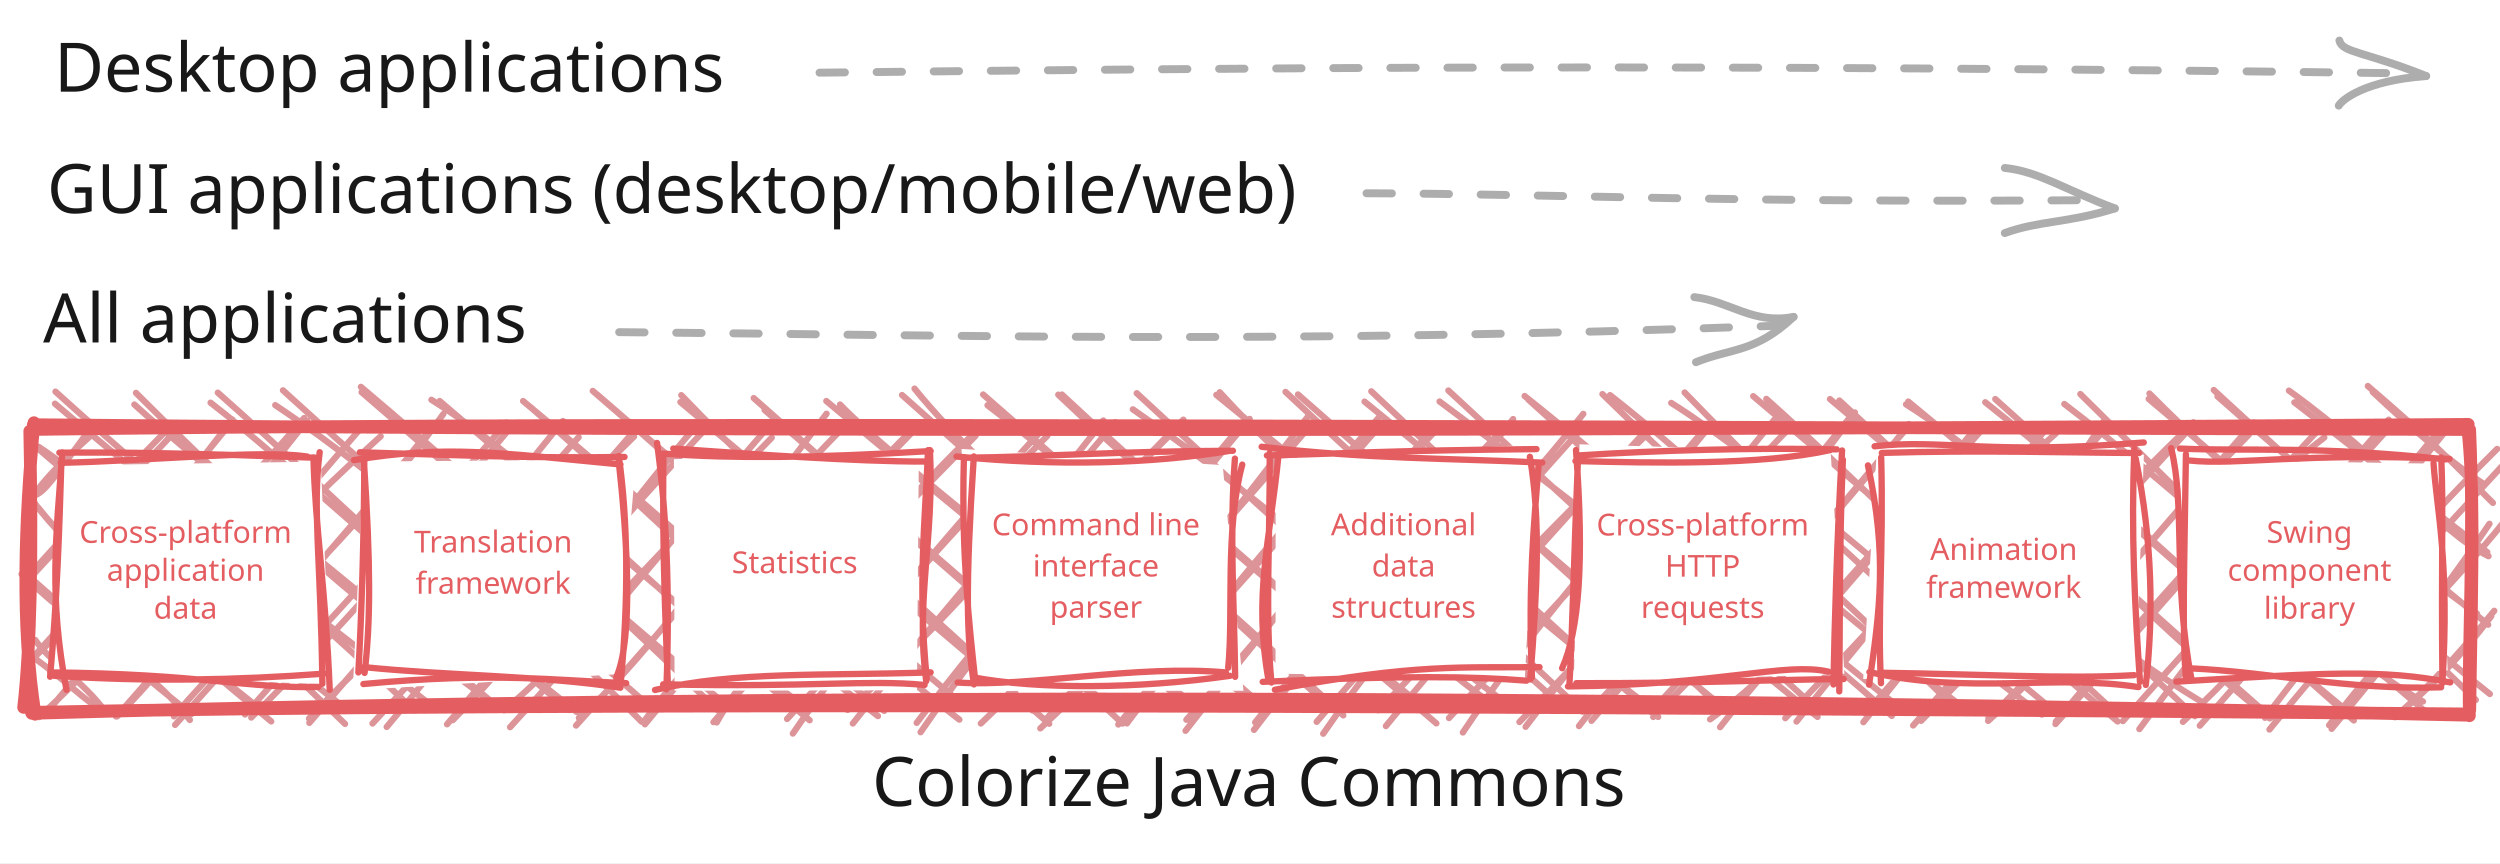
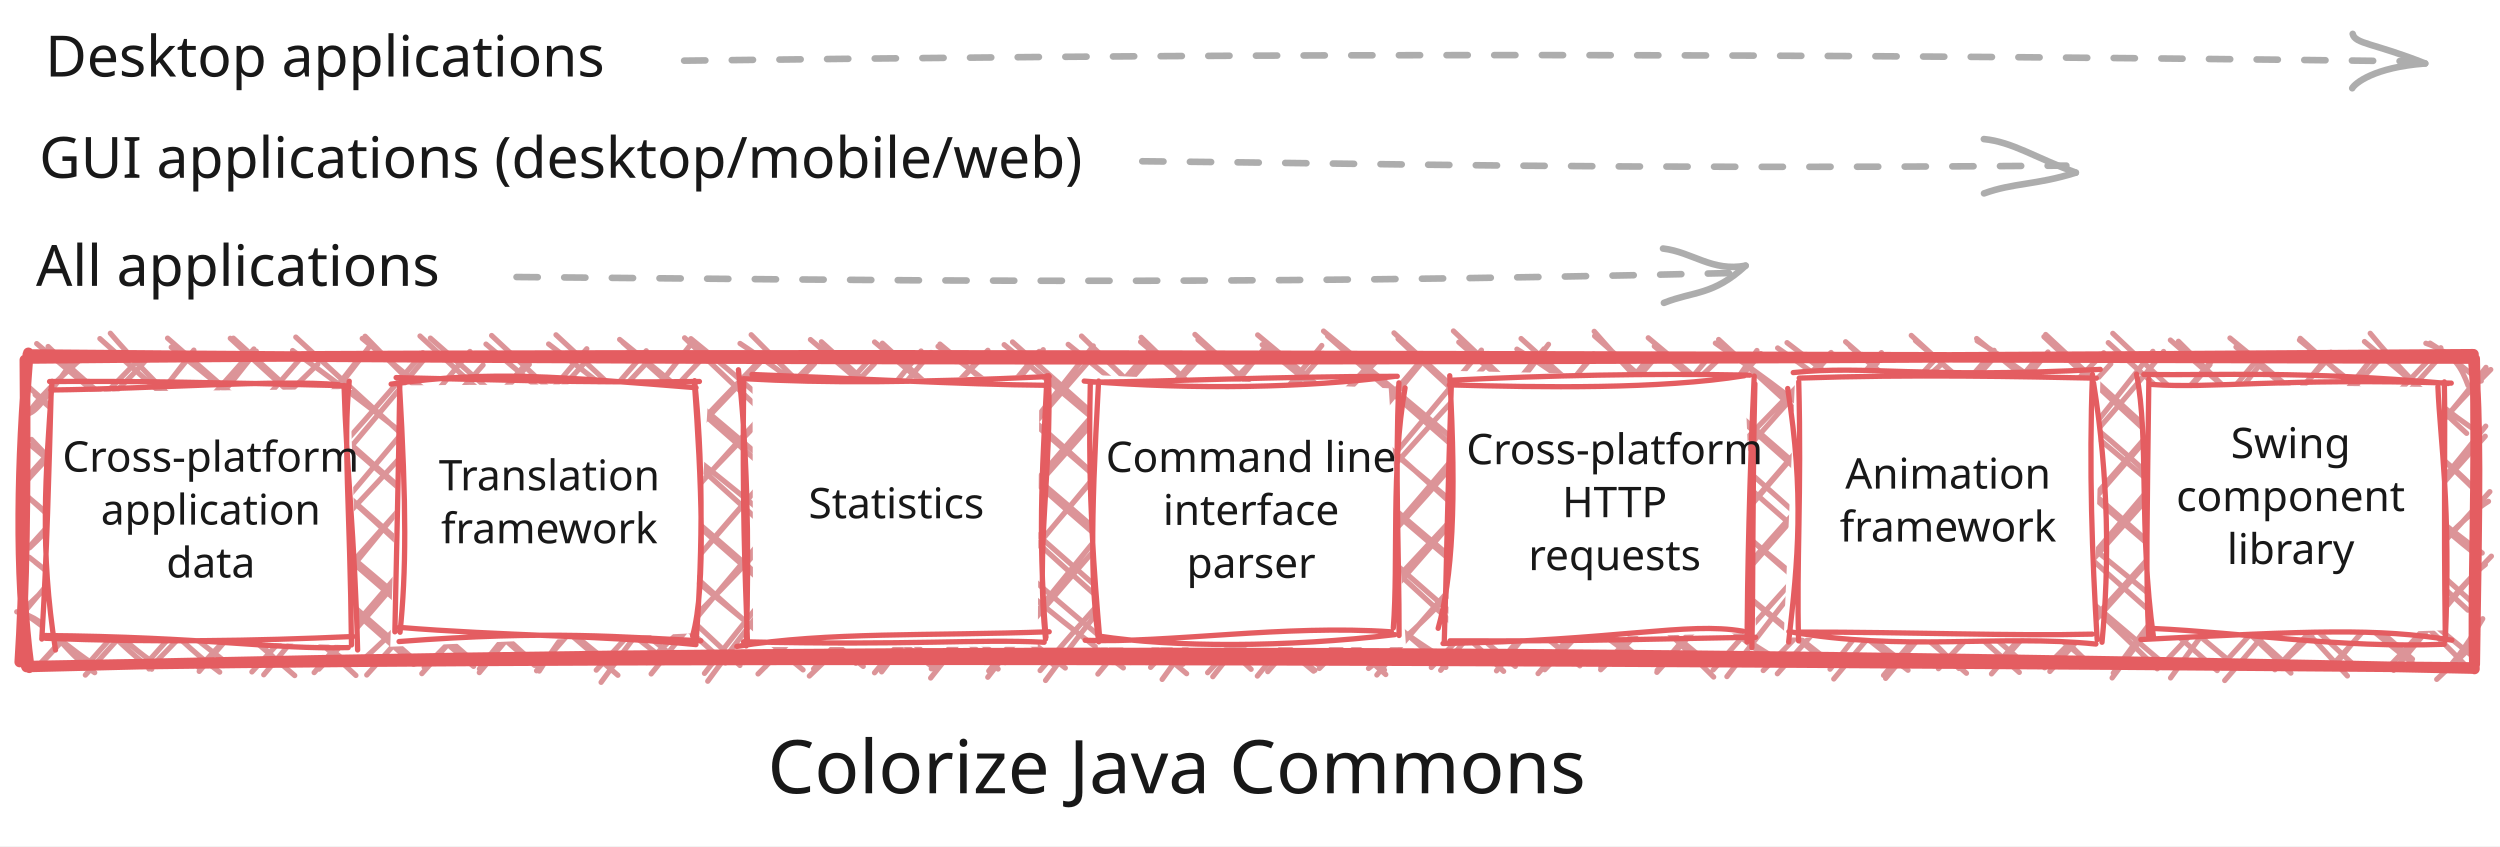
- <svg xmlns="http://www.w3.org/2000/svg" version="1.1" viewBox="0 0 788.333 272.149" width="788.333" height="272.149">
+ <svg xmlns="http://www.w3.org/2000/svg" version="1.1" viewBox="0 0 944.333 319.64" width="1888.667" height="639.281">
  <defs>
    <style class="style-fonts">
      @font-face {
-         font-family: "Virgil";
-         src: url("https://excalidraw.com/Virgil.woff2");
+         font-family: "Virgil, Papyrus";
+         src: url("https://excalidraw.com/Virgil, Papyrus.woff2");
      }
      @font-face {
        font-family: "Cascadia";
        src: url("https://excalidraw.com/Cascadia.woff2");
      }
    </style>
  </defs>
-   <rect x="0" y="0" width="788.333" height="272.149" fill="#ffffff" />
-   <g stroke-linecap="round" transform="translate(10 134.0694) rotate(0 384.1667 45.19617)">
-     <path d="M0 0 C0 0, 0 0, 0 0 M0 0 C0 0, 0 0, 0 0 M0.49 22.31 C4.23 21.26, 7.27 16.17, 19.16 0.15 M0.48 22.33 C6.47 13.45, 17.74 4.42, 21.68 0.4 M-1.82 49.79 C14.45 30.91, 32.97 15.93, 45.85 1.14 M-1.31 47.98 C11.27 33.53, 21.72 22.88, 42.79 1.36 M-1.67 75.47 C22.35 49.34, 37.82 29.85, 62.05 0.21 M1.19 72.84 C14.88 59.94, 28.13 43.8, 63.22 -1.81 M4.17 91.33 C35.17 53.85, 64.69 21.95, 85.89 -2.24 M2.38 92.05 C37.41 59.1, 68.06 22.56, 86.81 -1.43 M26.59 91.86 C44.72 72.39, 64.3 44.85, 110.03 3.51 M26.88 91.86 C46.1 72.84, 63.41 46.98, 104.46 0.2 M44.84 91.82 C69.4 63.03, 102.19 35.22, 129.8 -3.52 M45.22 94.51 C77.69 58.49, 108.58 23.67, 125.04 1.95 M69.23 92.19 C96.88 64.97, 123.54 33.99, 150.55 1.27 M67.27 91.24 C97.42 57.03, 129.67 22.99, 149.7 -0.82 M87.44 92.52 C106.08 72.45, 123.62 59.27, 172.46 3.81 M87.55 93.87 C113.55 63.79, 136.83 36.74, 167.52 -1.31 M111.94 95.15 C137.12 65.5, 160.44 32.11, 189.93 3.59 M107.47 94.07 C128.74 70.93, 148.7 49.69, 189.78 2.05 M132.77 93.02 C161.03 64.5, 182.41 31.83, 211.64 -2.32 M130.97 94.32 C156.35 64.64, 183.42 32.29, 212.91 0.72 M148.95 89.89 C167.3 74.69, 187.1 51.02, 233.36 3.96 M150.85 95.23 C185.32 57.72, 215.48 19.37, 234.12 -1.56 M172.55 92.31 C192.41 74.66, 208.22 52.28, 250.64 -3.61 M171.65 94.72 C202.96 60.21, 232.94 23.97, 255.06 1.61 M193.42 92.94 C207.8 72.93, 233.52 47.88, 279.6 0.23 M193.36 94.33 C219.8 61.94, 243.64 35.47, 277.37 1.65 M216 93.74 C228.88 70.94, 248.54 53.92, 297.64 3.34 M214.98 93.64 C247.79 55.61, 279.08 19.57, 298.4 1.39 M240.02 97.24 C269.11 54.5, 301.66 22.03, 320.25 3.38 M238.19 92.64 C268.25 60.73, 298.99 22, 318.74 1.43 M257.26 89.8 C278.83 70.91, 304.15 43.82, 341.69 -0.92 M258.93 94.07 C287.47 57.61, 321.54 20.5, 337.92 -1.47 M280.3 96.82 C304.5 61.54, 333.75 27.75, 363.15 -1.74 M279.07 93.87 C303.66 61.27, 330.85 30.75, 361.33 0.72 M299.3 94.07 C323.7 71.03, 346.93 42.79, 384.06 -1.97 M302.01 91.45 C327.57 62.89, 356.48 30.3, 382.51 -1.32 M318.04 95.61 C342.26 73.14, 354.76 59.2, 402.97 -3.4 M319.65 92.92 C336.64 74.19, 355.27 55.85, 402.8 0.63 M345.34 94.05 C369.53 61.64, 396.67 30.08, 424.87 -2.52 M342.64 94.39 C368.4 63.02, 395.52 34.29, 425.61 -0.32 M363.85 96.37 C386.57 67.1, 410.81 37.39, 441.31 1.5 M364.1 92.89 C393.52 60.09, 422.85 22.72, 443.39 0.97 M385.43 96.08 C403.45 72.1, 426.88 49.29, 467.14 -1.92 M385.8 93.71 C412.26 61.01, 438.64 26.79, 465.24 0.04 M407.25 97.29 C433.98 58.28, 466.7 24.93, 489.27 -3.56 M405.19 93.54 C431.33 63.06, 458.33 35.53, 488.55 1.23 M424.53 89.9 C444.63 69.99, 458.76 52.01, 511.42 0.89 M427.02 94.88 C449.83 66.98, 474.68 38.81, 510.62 0 M451.29 96.9 C468.73 70.94, 481.04 55.43, 526.85 2.03 M446.92 92.35 C467.05 70.51, 486.96 52.39, 528.3 1.35 M469.13 93.6 C502.01 60.21, 533.22 22.09, 555.14 0.06 M471.08 95.11 C490.43 69.51, 510.89 45.32, 549.58 -1.81 M487.91 94.88 C506.38 70.62, 530.83 57, 574.91 -4.01 M491.84 93.22 C514.6 66.7, 534.5 45.62, 573.23 -2.3 M510.59 90.42 C534.95 63.44, 558.79 42.24, 591.94 -0.35 M511.32 92.01 C541.12 63.07, 567.82 27.45, 591.8 0.46 M529.25 92.76 C555.76 73.65, 571.81 50.07, 614.53 1.93 M532.4 95.23 C553.16 68.52, 575.38 48.17, 613.82 -0.17 M556.5 93.46 C577.8 66.81, 607.21 29.92, 638.32 2.56 M552.96 92.39 C581.79 62.46, 607.06 34.92, 635.54 0.83 M578.29 90.95 C598.72 66.32, 627.32 39.66, 653.65 -1.67 M577.59 93.66 C605.85 58.06, 636.16 22.08, 655.11 -0.5 M593.28 94.7 C617.43 67.25, 634.99 44.55, 681.67 -0.91 M595.79 93.23 C624.24 64.49, 648.98 35.62, 679.62 2.02 M616.94 93.25 C645.33 67.55, 666.93 35.53, 699.1 3.03 M617 92.47 C646.42 63.75, 673.14 30.48, 700.69 -0.87 M638.28 93.48 C668.02 57.62, 697.64 23.19, 722.93 3.9 M638.17 94.23 C667.86 61.1, 693.99 30.14, 722.1 0.43 M664.62 95.83 C681.35 73.39, 698.18 49.92, 743.23 -1.73 M659.42 93.31 C684.82 64.5, 715.24 32.12, 743.4 0.84 M678.35 93.55 C705.44 68.01, 721.51 47.21, 759.88 0.78 M683.67 94.76 C710.88 64.6, 736.92 31.69, 763.58 -1.1 M705.64 95.97 C733.28 62.11, 757.61 36.18, 780.09 11.7 M704.23 92.28 C725.23 64.73, 746.79 37.9, 777.43 7.49 M725.24 95.75 C742.04 75.43, 756.78 57.89, 775.01 31.11 M724.45 94.62 C744.91 67.9, 766.46 46.97, 779.05 31.15 M745.17 92.1 C757.88 81.25, 765.19 73.86, 775.56 60.26 M745.35 91.9 C756.96 81.9, 769.1 67.53, 776.52 58.54 M-0.23 90.19 C-0.23 90.19, -0.23 90.19, -0.23 90.19 M-0.23 90.19 C-0.23 90.19, -0.23 90.19, -0.23 90.19 M21.53 89.31 C16.65 86.98, 10.75 80.23, -1.42 71.87 M23.53 90.7 C15.69 79.99, 5.63 74.64, 1.12 67.74 M49.87 92.96 C36.23 75.21, 20.67 69.58, -3.2 46.97 M50.32 91.12 C37.37 80.72, 25.49 70.94, -0.63 47.9 M75.52 93.41 C41.19 65.25, 10.57 38.22, 0.74 24.32 M71.69 89.21 C44.73 67.93, 15.38 42.85, 2.05 26.01 M98.79 94.19 C63.55 60.5, 27.82 23.86, 2.19 6.83 M97.82 88.46 C60.68 59.75, 27.94 29.36, 0.39 6.01 M124.06 86.83 C95.27 64.08, 59.59 37.63, 7.33 -6.77 M120.56 89.92 C83.18 53.98, 43.2 21.76, 7.5 -10.57 M146.24 88.22 C101.47 50.8, 51.97 11.39, 32.37 -6.51 M146.8 88.73 C114.47 64.8, 84.58 41.46, 32.88 -10.17 M169.32 89.81 C131.46 58.24, 95.82 22.59, 58.69 -10.24 M171.83 90.42 C125.44 53.86, 80.1 11.15, 56.41 -7.08 M192.33 93.52 C154.14 55.45, 115.04 19.19, 76.8 -6.31 M196.23 89.94 C168.52 64.92, 139.14 43.56, 79.23 -10.98 M216.11 89.72 C191.61 65.92, 153.47 29.9, 103.8 -12.08 M219.48 88.76 C192.7 65.38, 164.32 41.85, 104.03 -10.4 M245.3 93.05 C198.87 55.17, 162.55 14.94, 126.05 -8 M244.86 89.86 C210.74 63.1, 180.71 36.78, 128.64 -7.61 M266.85 91.74 C230.72 64.16, 199.1 30.75, 157.27 -5.71 M268.81 90.1 C239.73 67.82, 215.12 42.3, 154.95 -7.6 M292.52 92.85 C261.96 69.84, 237.52 41.2, 176.93 -10.79 M294.29 88.67 C258.44 58.63, 221.11 27.46, 178.23 -9.72 M320.85 94.15 C276.38 55.59, 240.15 27.51, 204.84 -9.46 M315.68 90.02 C280.39 55.51, 243.84 25.8, 204.56 -7.28 M343.97 94.1 C302.5 54.98, 260.37 20.56, 231.11 -4.76 M340.41 89.02 C296.85 53.53, 252.14 12.97, 227.67 -8.54 M365.54 87.71 C320.38 47.22, 272.66 11.83, 254.89 -6.51 M365.78 89.9 C328.51 55.87, 288.55 24.35, 250.57 -7.61 M387.28 87.79 C350.81 55.16, 302.8 18.76, 278.39 -11.52 M388.42 90.67 C355.69 62.73, 319.93 30.84, 274.45 -9.5 M411.46 90.28 C380.12 64.51, 349.3 30.34, 301.4 -6.27 M413.59 91.51 C389.59 69.3, 366.38 48.25, 300.01 -9.67 M442.93 94.03 C403.14 59.81, 361.85 26.59, 323.71 -9.61 M440.1 89.78 C405.37 62.27, 365.97 28.57, 324.87 -9.65 M463.81 86.87 C427.25 59.61, 392.96 26.6, 347.23 -4.99 M461.92 89.1 C434.91 69.17, 406.37 43.54, 348.45 -10.08 M483.54 89.39 C442.1 51.97, 401.69 19.21, 374.62 -10.38 M489.03 90.33 C458.19 60.74, 426.25 33.24, 373.55 -9.55 M509.37 88.26 C476.49 62.91, 439.49 30.84, 395.37 -10.48 M512.87 92 C482.68 67.71, 456.5 40.14, 399.29 -9.68 M532.84 89.52 C493.63 51.78, 448.42 15.49, 420.29 -7.42 M535.61 90.68 C502.93 64.62, 473.48 37.43, 422.42 -10.67 M563.82 90.38 C536.48 65.04, 512.25 43.42, 443.95 -7.46 M563.13 91.99 C522.82 60.34, 486.34 25.68, 446.73 -10.93 M589.21 89.26 C549.94 58.06, 508.51 20.9, 470.77 -9.19 M586.55 91.68 C559.09 67.09, 530.07 44.69, 471.95 -8.06 M606.98 89.61 C566.13 49.55, 523.31 10.54, 497.7 -9.47 M611.18 90.63 C572.1 61.03, 533.82 27.8, 495.31 -9.79 M636.64 89.21 C587.65 48.8, 545.98 11.15, 517 -7.01 M633.86 91.26 C601.45 67.28, 570.25 40.31, 521.22 -10.3 M657.76 93.43 C614.83 57.82, 575.14 16.66, 546.98 -8.29 M656.32 89.89 C634.94 70.02, 607.91 45.68, 542.85 -9.14 M683.98 87.09 C655.34 69.81, 630.48 48.41, 570.02 -7.77 M682.12 91.78 C644.78 56.13, 606.22 24.85, 567.06 -8.22 M705.72 92.47 C663.11 58.36, 626.2 15.52, 591.04 -6.56 M706.18 92.19 C673.59 63.83, 641.56 33.61, 591.75 -7.44 M732.23 93.11 C690.18 56.06, 651.04 20.61, 616.02 -7.22 M731.74 91.4 C704.5 69.38, 682.19 48.17, 619.18 -8.23 M754.04 87.14 C730.87 74.19, 704.52 48.06, 646 -9.81 M755.68 91.06 C713.36 55.17, 674.98 19.21, 640.96 -6.67 M770.71 86.64 C731.02 47.86, 694.08 16.49, 667.8 -9.98 M775.13 84.77 C740.96 57.78, 710.85 27.95, 667.56 -8.27 M771.08 59.44 C745.7 41.84, 712.78 11.66, 688.08 -11.08 M774.6 62.92 C741.23 35.3, 713 11.98, 689.25 -9.07 M774.7 41.31 C757.89 32.89, 744.45 12.59, 711.78 -10.89 M774.33 40.08 C749.08 20.55, 726.57 2.8, 713.49 -7.19 M776.09 24.5 C761.2 9.64, 756.76 4.95, 736.66 -12.34 M773.35 18.62 C763.55 12.36, 750.21 0.81, 738.22 -10.45" stroke="#dc9498" stroke-width="2" fill="none" />
-     <path d="M1.03 1.35 C159.65 -0.74, 321.12 -0.02, 768.18 1.38 M0.5 -0.16 C251.32 2.17, 503.3 1.72, 768.32 -0.26 M768.78 1.44 C770.33 36.63, 768.17 69.79, 768.68 91.63 M768.15 0.77 C770.1 19.13, 769.68 39.51, 768.8 89.87 M768.25 91.48 C502.68 85.28, 237.67 84.19, 0.03 90.88 M768.49 91.05 C464.25 88.46, 160.47 87.2, -0.12 90.54 M-2.55 89 C-0.36 69.67, 0.25 41.67, -0.62 1.9 M1.07 91.17 C-3.39 63.07, -2.16 30.33, 0.71 -0.79" stroke="#e45d61" stroke-width="4" fill="none" />
+   <rect x="0" y="0" width="944.333" height="319.64" fill="#ffffff" />
+   <g stroke-linecap="round" transform="translate(10 134.0694) rotate(0 462.1667 58.69617)">
+     <path d="M0 0 C0 0, 0 0, 0 0 M0 0 C0 0, 0 0, 0 0 M0.49 22.31 C4.23 21.26, 7.27 16.17, 19.16 0.15 M0.48 22.33 C6.47 13.45, 17.74 4.42, 21.68 0.4 M-1.82 49.79 C14.45 30.91, 32.97 15.93, 45.85 1.14 M-1.31 47.98 C11.27 33.53, 21.72 22.88, 42.79 1.36 M-1.67 75.47 C22.35 49.34, 37.82 29.85, 62.05 0.21 M1.19 72.84 C14.88 59.94, 28.13 43.8, 63.22 -1.81 M0.24 95.86 C32.71 56.63, 63.72 23.01, 85.89 -2.24 M-1.56 96.58 C35.08 61.9, 67.29 23.57, 86.81 -1.43 M3.62 118.27 C27.76 92.51, 52.97 58.5, 110.03 3.51 M3.92 118.28 C28.64 92.95, 51.47 60.74, 104.46 0.2 M21.88 118.23 C53.98 81.16, 94.35 44.62, 129.8 -3.52 M22.25 120.92 C63.66 75.29, 103.06 30.69, 125.04 1.95 M46.27 118.61 C81.99 82.59, 116.26 42.85, 150.55 1.27 M44.31 117.66 C83.29 73.75, 124.07 29.88, 149.7 -0.82 M65.13 118.18 C88.32 92.85, 110.35 74.51, 172.46 3.81 M65.25 119.53 C97.77 81.6, 127.92 46.65, 167.52 -1.31 M89.63 120.81 C122.29 82.33, 153.01 40.43, 189.93 3.59 M85.16 119.73 C111.91 90.82, 137.11 63.54, 189.78 2.05 M110.47 118.68 C146.24 81.33, 175.11 40.04, 211.64 -2.32 M108.67 119.98 C141.41 81.85, 175.76 41.11, 212.91 0.72 M126.65 115.55 C150.29 94.53, 175.17 65.01, 233.36 3.96 M128.54 120.89 C171.74 73.47, 210.5 25.23, 234.12 -1.56 M150.24 117.97 C174.76 94.72, 195.17 67.06, 250.64 -3.61 M149.35 120.38 C188.84 76.48, 227.02 30.8, 255.06 1.61 M171.11 118.6 C190.26 92.87, 221.14 61.89, 279.6 0.23 M171.06 119.99 C204.34 79.51, 234.85 45.36, 277.37 1.65 M193.7 119.4 C211.12 91.17, 235.47 68.75, 297.64 3.34 M192.68 119.3 C234.4 71.26, 274.47 25.13, 298.4 1.39 M217.06 123.66 C254.91 70.64, 296.17 28.15, 320.25 3.38 M215.23 119.05 C254.3 77.4, 293.6 28.81, 318.74 1.43 M234.3 116.21 C262.65 90, 294.36 55.56, 341.69 -0.92 M235.97 120.49 C273.02 73.87, 315.99 26.53, 337.92 -1.47 M257.34 123.24 C289.41 79.28, 326.44 36.54, 363.15 -1.74 M256.11 120.28 C287.98 78.91, 322.73 39.71, 361.33 0.72 M276.34 120.49 C306.87 90.4, 336.14 55.21, 384.06 -1.97 M279.04 117.86 C312.72 80.33, 349.81 38.34, 382.51 -1.32 M295.73 121.27 C324.74 93.71, 341.82 74.5, 402.97 -3.4 M297.34 118.58 C318.9 94.41, 342.16 70.73, 402.8 0.63 M323.03 119.71 C354.79 77.98, 389.75 37.42, 424.87 -2.52 M320.34 120.05 C353.24 80.33, 387.65 43.22, 425.61 -0.32 M341.54 122.03 C370.74 84.98, 401.7 47.55, 441.31 1.5 M341.79 118.55 C379.12 76.08, 416.78 29.13, 443.39 0.97 M363.12 121.74 C386.34 91.36, 415.4 62.08, 467.14 -1.92 M363.49 119.37 C397.31 77.72, 431.5 34.53, 465.24 0.04 M384.94 122.95 C420.16 74.65, 461.3 31.62, 489.27 -3.56 M382.89 119.21 C416.17 80.54, 450.15 44.99, 488.55 1.23 M402.22 115.56 C427.14 90.25, 445.89 66.95, 511.42 0.89 M404.71 120.54 C433.73 85.07, 465.19 49.29, 510.62 0 M428.99 122.56 C451.44 91.1, 468.51 70.13, 526.85 2.03 M424.62 118.01 C449.97 90.44, 475.04 66.39, 528.3 1.35 M446.16 120.02 C487.37 76.22, 527.42 27.93, 555.14 0.06 M448.12 121.53 C473.3 89.1, 499.73 58.04, 549.58 -1.81 M464.95 121.29 C488.77 91.47, 518.17 72.16, 574.91 -4.01 M468.88 119.63 C498.08 86.01, 523.94 58.07, 573.23 -2.3 M487.62 116.83 C518.39 82.42, 548.68 53.8, 591.94 -0.35 M488.35 118.42 C525.91 80.49, 560.81 35.44, 591.8 0.46 M506.94 118.42 C538.76 93.63, 559.73 64.39, 614.53 1.93 M510.09 120.89 C536.8 87.6, 564.58 60.85, 613.82 -0.17 M534.19 119.12 C562.89 84.2, 599.44 39.1, 638.32 2.56 M530.66 118.05 C567.09 79.87, 599.58 44.03, 635.54 0.83 M555.98 116.61 C582.97 84.32, 618.08 50.19, 653.65 -1.67 M555.28 119.32 C591.61 73.92, 630.25 28.37, 655.11 -0.5 M570.98 120.36 C600.35 86.15, 623.6 56.91, 681.67 -0.91 M573.49 118.89 C609.31 81.95, 641.16 44.89, 679.62 2.02 M594.63 118.91 C630.33 85.28, 659.06 45.06, 699.1 3.03 M594.69 118.13 C631.77 80.88, 665.77 39.24, 700.69 -0.87 M615.97 119.14 C654.31 74.28, 692.08 30.45, 722.93 3.9 M615.86 119.89 C653.29 78.24, 686.66 38.95, 722.1 0.43 M642.32 121.49 C664.39 92.91, 686.24 63.66, 743.23 -1.73 M637.12 118.97 C669.64 81.94, 707.33 41.21, 743.4 0.84 M656.04 119.21 C688.74 86.81, 710.65 59.28, 759.88 0.78 M661.37 120.42 C696.03 81.85, 729.72 40.13, 763.58 -1.1 M682.68 122.39 C721.03 76.23, 756.11 37.94, 787.3 3.4 M681.27 118.7 C711.24 80.08, 742.16 42.49, 784.65 -0.81 M702.27 122.16 C733.22 84.82, 762.31 50.77, 803.22 -1.35 M701.49 121.03 C742.96 71.36, 784.95 26.92, 807.26 -1.3 M722.21 118.51 C754.28 85.15, 782.35 53.88, 824.77 3.65 M722.39 118.32 C759.57 78.73, 796.28 36.1, 825.72 1.94 M744.59 116.48 C773.34 84.5, 800.41 52.5, 843.84 0.31 M742.26 120.47 C779.16 77.84, 817.06 38.74, 846.21 0.3 M762.31 118.16 C787.82 93.98, 810.82 65.3, 867.92 3.13 M764.3 119.55 C807.05 71.41, 848.25 27.14, 870.46 -1.01 M787.83 122 C815.32 84.41, 841.35 57.91, 887.47 -0.59 M788.27 120.17 C809.38 90.33, 833.07 62.71, 890.04 0.35 M809.9 122 C845.26 72.85, 885.29 23.6, 911.98 -2.7 M806.07 117.8 C848.86 72.75, 888.51 25.98, 913.29 -1.01 M830.35 122.97 C866.37 81.89, 901.61 34.41, 930.83 5.53 M829.38 117.24 C865.29 77.55, 905.36 36.05, 929.03 4.71 M852.79 115.82 C876.38 93.87, 893.13 69.73, 928.75 30.71 M849.3 118.91 C877.57 88.68, 903.19 59.36, 928.93 26.91 M871.4 116.74 C895.93 90.46, 915.26 64.35, 929.98 55.32 M871.96 117.26 C884.92 100.13, 900.1 85.49, 930.49 51.66 M891.66 118.53 C903.01 106.85, 917.09 90.27, 931.07 76.03 M894.17 119.14 C907.49 103.94, 921.87 84.14, 928.79 79.2 M910.44 122.54 C919.12 114.14, 927.9 107.83, 925.37 104.32 M914.33 118.96 C917.59 114.55, 919.88 113, 927.8 99.65 M-0.01 117.38 C-0.01 117.38, -0.01 117.38, -0.01 117.38 M-0.01 117.38 C-0.01 117.38, -0.01 117.38, -0.01 117.38 M25.76 120.01 C12.79 111.31, 9.64 99.92, -3.67 97.03 M25.32 116.82 C16.77 111.06, 10.98 105.8, -1.08 97.42 M47.31 118.7 C31.75 107.35, 20.09 91.29, 3.39 78.33 M49.27 117.06 C35.63 108.22, 26.6 96.25, 1.07 76.44 M72.98 119.81 C52.91 105.12, 38.26 84.99, -1.85 51.6 M74.75 115.63 C51.3 97.4, 27.03 77.58, -0.55 52.67 M101.32 121.11 C62.64 87.34, 31.98 64.09, 1.91 31.93 M96.15 116.98 C66.36 87.3, 35.19 62.27, 1.63 34.11 M124.43 121.06 C80 79.5, 35.04 42.63, 3.27 14.99 M120.87 115.98 C73.99 77.8, 26 34.4, -0.17 11.21 M146 114.67 C89.88 64.52, 31.62 19.97, 8.18 -3.17 M146.24 116.86 C100.02 75.08, 51.07 35.75, 3.87 -4.27 M167.74 114.75 C121.27 73.94, 63.4 28.97, 31.69 -8.18 M168.88 117.63 C127.55 82.8, 83.3 43.53, 27.74 -6.16 M191.93 117.24 C152.7 84.38, 113.94 43.31, 54.69 -2.92 M194.05 118.47 C164.1 91.11, 135.1 65.02, 53.3 -6.33 M223.39 120.99 C174.5 78.71, 124.44 37.86, 77 -6.27 M220.57 116.74 C177.5 82.12, 129.42 40.87, 78.16 -6.31 M244.27 113.83 C199.8 78.87, 157.24 38.67, 100.52 -1.65 M242.38 116.06 C208.71 90.72, 173.33 59.15, 101.74 -6.73 M264 116.35 C212.19 69.83, 161.77 28.37, 127.91 -7.04 M269.49 117.29 C231.25 80.74, 191.71 46.62, 126.84 -6.21 M289.83 115.22 C248.26 82.45, 202.83 43.06, 148.66 -7.14 M293.33 118.96 C256.3 89, 223.41 55.59, 152.58 -6.34 M313.3 116.48 C263.66 70.37, 208.32 25.29, 173.58 -4.08 M316.07 117.64 C275.59 85.22, 238.48 51.37, 175.71 -7.33 M344.29 117.34 C311.03 86.62, 280.72 59.72, 197.24 -4.12 M343.59 118.95 C294.08 79.97, 248.83 37.69, 200.03 -7.59 M369.67 116.22 C321.44 77.04, 270.78 31.86, 224.06 -5.84 M367.01 118.64 C333.14 88.28, 297.77 60.35, 225.25 -4.72 M388.19 117.23 C336.26 67.84, 282.67 19.46, 250.99 -6.13 M392.39 118.25 C344.04 81.2, 296.7 40.1, 248.6 -6.45 M417.1 116.17 C357.16 65.79, 304.36 18.47, 269.54 -4.33 M414.32 118.22 C374.05 88.15, 335.4 54.7, 273.76 -7.62 M438.22 120.39 C385.44 76.64, 335.8 26.83, 300.27 -4.95 M436.79 116.85 C409.38 91.93, 376.45 62.46, 296.14 -5.8 M464.44 114.05 C429.75 91.73, 399.18 65.39, 323.31 -4.42 M462.58 118.74 C416.37 75.01, 368.75 35.85, 320.36 -4.88 M486.18 119.43 C433.9 76.8, 387.11 25.37, 344.34 -3.22 M486.65 119.15 C446.28 84.02, 406.31 46.9, 345.04 -4.09 M513.44 120.72 C461.48 75.05, 412.31 30.88, 369.31 -3.87 M512.95 119.01 C479.51 91.46, 451.35 65.17, 372.47 -4.89 M534.5 114.1 C505.3 96.51, 473.27 65.45, 398.53 -7.12 M536.14 118.02 C483.54 73.8, 435.15 29.14, 393.5 -3.98 M557.97 119.51 C505.55 69.9, 456.32 27.84, 421.09 -6.64 M562.38 117.63 C518.36 81.65, 478.39 43.25, 420.85 -4.93 M583.24 113.96 C537.67 79.41, 484.74 31.83, 441.37 -7.74 M586.76 117.43 C531.79 71.2, 482.99 29.99, 442.54 -5.73 M611.01 116.82 C571.2 90.04, 536 50.83, 465.07 -7.55 M610.64 115.59 C552.13 66.7, 496.81 20.43, 466.78 -3.85 M637.3 121.66 C596.59 81.02, 564.58 52.36, 489.95 -9 M634.56 115.78 C591.56 80.56, 543.76 39.05, 491.51 -7.11 M660.18 114.23 C621.15 90.97, 588.5 57.26, 516.56 -8.32 M659.82 116.35 C605.24 73.32, 554.06 28.3, 518.13 -6.06 M681.76 116.34 C641.26 84.94, 604.47 53.2, 539.02 -9.04 M681.4 117.25 C647.15 89.91, 612.66 57.59, 541.04 -4.82 M710.72 119.1 C651.32 74.41, 605.71 23.1, 562.99 -2.18 M709.31 116.47 C669.7 85.58, 631.51 54.27, 564.57 -6.18 M732.79 120.23 C689.4 81.83, 642.8 48.96, 592.19 -8.9 M729.96 118.43 C698.89 86.17, 669.03 60.24, 592.34 -7.13 M752.75 119.9 C710.96 83.35, 672.37 44.25, 614.9 -3.28 M755.07 116.94 C703.96 72.97, 652.16 26.41, 612.61 -6.46 M777.18 114.71 C735.48 74.15, 695.22 35.06, 637.96 -4.46 M779.23 116.37 C743.47 87.14, 702.33 52.69, 639.19 -5.83 M808.49 117.58 C751.84 69.73, 700.21 23.53, 661.48 -2.62 M804.86 118.55 C750.66 65.11, 694.74 17.77, 665.03 -4.63 M831.38 114.96 C784.82 75.58, 731.89 34.27, 688.92 -3.16 M827.51 119.23 C778.93 76.55, 731.86 33.74, 687.15 -4.97 M855.34 120.17 C813.38 79.55, 771.17 44.1, 713.53 -5.4 M853.28 116.47 C818.79 85.1, 782.12 56.91, 711.96 -7.36 M876.68 121.25 C827.52 67.12, 780.44 21.89, 736.84 -5.32 M879.67 117.6 C838.69 79.09, 798.17 43.42, 736.65 -6.19 M901.26 114.89 C865.6 83.25, 827.91 53.26, 762.73 -7.71 M901.21 116.35 C859.03 82.42, 814.24 41.79, 762.07 -6.87 M921.75 117.7 C893.74 88.72, 856.66 57.09, 788.08 -8.14 M925.61 115.19 C880.95 78.71, 838.71 43.15, 786.37 -4.63 M922.22 96.4 C897.41 72.96, 871.31 53.72, 812.87 -5.15 M925.21 94.64 C885.28 58.56, 846.24 26.6, 809.84 -5.61 M927.6 74.82 C896 52.01, 871.42 25.6, 834.61 -2.99 M925.3 75.44 C898.76 54.65, 875.91 28.97, 832.34 -6.38 M922.97 48.76 C911.07 36.65, 896.54 27.96, 858.89 -6.26 M926.31 52.49 C904.59 30.61, 879.22 11.35, 858.59 -5.61 M921.72 29.61 C908.32 17.47, 894.5 3.08, 885.32 -8.16 M926.83 29.59 C915.57 22.53, 903.6 12.16, 883.14 -5.05 M922.27 11.56 C919.91 5.24, 917.17 -0.73, 906.34 -4.4 M927.24 9.85 C921.51 6.08, 916.12 0.56, 907.92 -4.44" stroke="#dc9498" stroke-width="2" fill="none" />
+     <path d="M1.03 1.35 C192.35 -0.62, 386.52 0.1, 924.18 1.38 M0.5 -0.16 C302.34 2.49, 605.34 2.05, 924.32 -0.26 M924.78 1.44 C925.95 46.83, 923.79 90.2, 924.68 118.63 M924.15 0.77 C926.28 24.91, 925.86 51.06, 924.8 116.87 M924.25 118.48 C604.73 111.23, 285.77 110.14, 0.03 117.88 M924.49 118.05 C558.48 114.95, 192.93 113.69, -0.12 117.54 M-2.55 116 C-0.79 89.4, -0.18 54.15, -0.62 1.9 M1.07 118.17 C-3.82 81.34, -2.58 39.87, 0.71 -0.79" stroke="#e45d61" stroke-width="4" fill="none" />
  </g>
-   <g transform="translate(271.8155 235.2425) rotate(0 121.9767 13.45331)">
-     <text x="121.977" y="18.907" font-family="Virgil, Papyrus, Segoe UI Emoji" font-size="21.525px" fill="#181818" text-anchor="middle" style="white-space: pre;" direction="ltr">Colorize Java Commons</text>
+   <g transform="translate(285.4589 274.6403) rotate(0 159 17.5)">
+     <text x="159" y="25" font-family="Virgil, Papyrus, Segoe UI Emoji" font-size="28px" fill="#181818" text-anchor="middle" style="white-space: pre;" direction="ltr">Colorize Java Commons</text>
  </g>
  <g transform="translate(10.62206 89.07555) rotate(0 79.22503 13.45331)">
    <text x="79.225" y="18.907" font-family="Virgil, Papyrus, Segoe UI Emoji" font-size="21.525px" fill="#181818" text-anchor="middle" style="white-space: pre;" direction="ltr">All applications</text>
  </g>
  <g transform="translate(11.21998 48.26719) rotate(0 200.6038 13.45331)">
    <text x="200.604" y="18.907" font-family="Virgil, Papyrus, Segoe UI Emoji" font-size="21.525px" fill="#181818" text-anchor="middle" style="white-space: pre;" direction="ltr">GUI applications (desktop/mobile/web)</text>
  </g>
  <g transform="translate(13.61168 10) rotate(0 109.1213 13.45331)">
    <text x="109.121" y="18.907" font-family="Virgil, Papyrus, Segoe UI Emoji" font-size="21.525px" fill="#181818" text-anchor="middle" style="white-space: pre;" direction="ltr">Desktop applications</text>
  </g>
-   <g stroke-linecap="round" transform="translate(17.47406 143.0383) rotate(0 41.48103 35.50178)">
-     <path d="M1.65 3.68 L83.68 2.53 L86.66 72.78 L-2.02 69.55" stroke="none" stroke-width="0" fill="#ffffff" />
-     <path d="M1.69 2.9 C28.36 2.36, 64.78 -1.27, 79.37 0.91 M1.25 -0.3 C21.97 -0.47, 45.08 -0.06, 81.96 1.3 M81.37 1.19 C81.92 23.56, 85.18 42.04, 86.5 74.47 M83.33 -0.44 C81.05 17.61, 83.66 32.6, 84.18 72.58 M82.95 73.57 C61.8 74.21, 44.8 69.37, -1.63 69 M84.72 69.39 C56.98 71.44, 29.58 72.01, -0.33 70.07 M3.49 74.48 C-2.07 45.2, 0.14 26.74, 2.2 -0.41 M-1.68 70.36 C0.5 46.11, 1.18 25.72, 1.91 1.77" stroke="#e45d61" stroke-width="2" fill="none" />
+   <g stroke-linecap="round" transform="translate(17.47406 144.4132) rotate(0 57.03565 48.81429)">
+     <path d="M1.65 3.68 L114.79 2.53 L117.77 99.4 L-2.02 96.17" stroke="none" stroke-width="0" fill="#ffffff" />
+     <path d="M1.69 2.9 C39.85 2.48, 87.77 -1.15, 110.48 0.91 M1.25 -0.3 C30.36 -0.5, 61.87 -0.08, 113.07 1.3 M112.48 1.19 C113.32 31.65, 116.57 58.23, 117.61 101.1 M114.44 -0.44 C112.09 23.93, 114.7 45.23, 115.29 99.21 M114.06 100.2 C85.44 100.98, 60.97 96.14, -1.63 95.63 M115.83 96.02 C78.12 97.72, 40.76 98.29, -0.33 96.69 M3.49 101.11 C-2.51 62.9, -0.3 35.52, 2.2 -0.41 M-1.68 96.98 C0.28 64.09, 0.96 35.06, 1.91 1.77" stroke="#e45d61" stroke-width="2" fill="none" />
  </g>
-   <g stroke-linecap="round" transform="translate(113.8894 143.0383) rotate(0 41.48103 35.50178)">
-     <path d="M0.72 2.53 L86.66 1.77 L80.94 69.55 L-2.63 74.63" stroke="none" stroke-width="0" fill="#ffffff" />
-     <path d="M-2.29 2.05 C26.79 -2.79, 43.01 -0.29, 81.76 3.42 M-0.42 -0.41 C25.51 0.25, 49.4 1.55, 83.04 1.06 M81.17 1.98 C83.86 26.21, 85.93 58.13, 80.45 70.52 M81.22 0.76 C84.09 20.73, 84.44 45.23, 81.77 72.98 M81.73 73.82 C57.82 70.04, 27.66 70.07, 0.81 67.32 M83.56 72.38 C62.54 71.61, 42.22 68.73, 0.7 72.66 M-0.89 69 C0.08 51.95, 0.96 25.84, 0.98 1.61 M1.07 69.15 C2.94 53.41, 3.1 35.97, 0.83 1.84" stroke="#e45d61" stroke-width="2" fill="none" />
+   <g stroke-linecap="round" transform="translate(150.0434 143.0383) rotate(0 57.03565 48.81429)">
+     <path d="M0.72 2.53 L117.77 1.77 L112.05 96.17 L-2.63 101.26" stroke="none" stroke-width="0" fill="#ffffff" />
+     <path d="M-2.29 2.05 C35.53 -3.24, 60.49 -0.74, 112.87 3.42 M-0.42 -0.41 C34.96 0.34, 68.3 1.64, 114.15 1.06 M112.28 1.98 C114.75 36.46, 116.83 78.62, 111.56 97.14 M112.33 0.76 C115.3 28.91, 115.65 61.6, 112.88 99.6 M112.84 100.45 C78.86 97.07, 38.64 97.09, 0.81 93.94 M114.67 99 C86.07 97.74, 58.18 94.86, 0.7 99.29 M-0.89 95.62 C-0.38 70.18, 0.49 35.68, 0.98 1.61 M1.07 95.78 C3.39 73.13, 3.55 48.79, 0.83 1.84" stroke="#e45d61" stroke-width="2" fill="none" />
  </g>
-   <g stroke-linecap="round" transform="translate(208.81 143.0383) rotate(0 41.48103 35.50178)">
-     <path d="M3.7 1.77 L80.94 -1.46 L80.34 74.63 L3.91 74.77" stroke="none" stroke-width="0" fill="#fff" />
-     <path d="M3.49 -1.59 C27.31 0.06, 60.59 2.57, 83.11 2.5 M0.31 0 C22.66 1.64, 47.4 1.4, 84.66 -0.8 M84.42 -1.12 C85.86 26.88, 79.81 46.35, 83.26 71.73 M83.83 -1.09 C82.94 21.3, 80.53 41.42, 83.43 71 M84.65 68.98 C51.12 70.17, 23.35 68.49, -2.26 74.53 M82.74 72.95 C64.41 71.21, 47.24 73.8, 0.3 72.75 M1.32 74.33 C2.51 43.12, 1.3 17.67, -1.63 -3.36 M1.75 71.81 C1.15 53.77, 0.07 34.82, 0.36 1.26" stroke="#e45d61" stroke-width="2" fill="none" />
+   <g stroke-linecap="round" transform="translate(280.5574 143.0383) rotate(0 57.03565 48.81429)">
+     <path d="M3.7 1.77 L112.05 -1.46 L111.44 101.26 L3.91 101.39" stroke="none" stroke-width="0" fill="#fff" />
+     <path d="M3.49 -1.59 C38.89 -0.26, 83.76 2.25, 114.22 2.5 M0.31 0 C31.53 1.77, 65.14 1.53, 115.77 -0.8 M115.53 -1.12 C116.73 35.67, 110.69 63.91, 114.37 98.36 M114.94 -1.09 C113.59 28.7, 111.18 56.22, 114.54 97.62 M115.76 95.6 C70.9 97.24, 31.8 95.55, -2.26 101.15 M113.85 99.57 C88.69 98.26, 64.68 100.86, 0.3 99.38 M1.32 100.95 C2.63 59.45, 1.42 23.69, -1.63 -3.36 M1.75 98.44 C0.87 73.26, -0.22 47.19, 0.36 1.26" stroke="#e45d61" stroke-width="2" fill="none" />
  </g>
-   <g stroke-linecap="round" transform="translate(305.2254 143.0383) rotate(0 41.48103 35.50178)">
-     <path d="M-2.02 -1.46 L80.34 3.63 L86.87 74.77 L1.54 74.86" stroke="none" stroke-width="0" fill="#fff" />
-     <path d="M-3.59 0.91 C27.93 4.08, 58.41 3.16, 82.37 -0.84 M-1 1.3 C23.26 1.06, 48.07 -0.8, 83.56 -0.9 M86.5 3.47 C80.97 24.32, 83.78 50.35, 82.07 67.52 M84.18 1.58 C82.38 25.99, 84.05 48.02, 84.25 70.39 M81.33 69 C53.04 66.48, 19.23 73.69, -3.22 72.19 M82.63 70.07 C53.07 74.28, 22.08 74.36, 1.74 70.56 M2.2 70.6 C0.51 54.88, -2.1 32.18, -1.29 2.14 M1.91 72.78 C-0.42 58.11, -0.89 42.79, 1.85 0.89" stroke="#e45d61" stroke-width="2" fill="none" />
+   <g stroke-linecap="round" transform="translate(413.1267 143.0383) rotate(0 57.03565 48.81429)">
+     <path d="M-2.02 -1.46 L111.44 3.63 L117.98 101.39 L1.54 101.48" stroke="none" stroke-width="0" fill="#fff" />
+     <path d="M-3.59 0.91 C38.85 4.33, 80.26 3.41, 113.48 -0.84 M-1 1.3 C31.96 1.06, 65.45 -0.8, 114.67 -0.9 M117.61 3.47 C112.27 33.63, 115.08 68.95, 113.18 94.15 M115.29 1.58 C113.72 34.99, 115.39 66.03, 115.35 97.01 M112.44 95.63 C72.62 92.79, 27.29 100, -3.22 98.82 M113.74 96.69 C72.71 101.51, 30.24 101.6, 1.74 97.19 M2.2 97.22 C0.34 74.86, -2.28 45.5, -1.29 2.14 M1.91 99.4 C-0.88 79.21, -1.35 58.37, 1.85 0.89" stroke="#e45d61" stroke-width="2" fill="none" />
  </g>
-   <g transform="translate(226.3693 172.785) rotate(0 24.21595 5.979248)">
-     <text x="24.216" y="7.958" font-family="Virgil, Papyrus, Segoe UI Emoji" font-size="9.567px" fill="#e45d61" text-anchor="middle" style="white-space: pre;" direction="ltr">Statistics</text>
+   <g transform="translate(297.5853 181.7643) rotate(0 41 10)">
+     <text x="41" y="14" font-family="Virgil, Papyrus, Segoe UI Emoji" font-size="16px" fill="#181818" text-anchor="middle" style="white-space: pre;" direction="ltr">Statistics</text>
  </g>
-   <g stroke-linecap="round" transform="translate(400.1459 143.0383) rotate(0 41.48103 35.50178)">
-     <path d="M2.12 1.62 L84.48 -2.93 L80.71 70.5 L2.07 69.4" stroke="none" stroke-width="0" fill="#fff" />
-     <path d="M-2.31 -2.16 C31.22 1.76, 58.63 1.49, 86.19 2.84 M-0.65 0.59 C21.24 0.09, 38.26 -1.01, 84.36 -1.42 M85.05 3.26 C83.61 21.97, 81.66 41.1, 82.93 70.48 M82.27 1 C85.73 21.12, 84.61 42.54, 82.39 71.21 M85.31 67.33 C60.79 67.61, 46.95 66.03, 1.86 74.46 M81.22 71.6 C64.35 70.24, 43.12 69.9, -1.97 71.97 M-0.14 71.43 C-4.96 44.56, 0.29 27.9, 3.03 0.29 M0.78 72.19 C-1.27 50.9, 0.38 26.55, 0.24 -0.2" stroke="#e45d61" stroke-width="2" fill="none" />
+   <g transform="translate(21.61695 164.156) rotate(0 58 30)">
+     <text x="58" y="14" font-family="Virgil, Papyrus, Segoe UI Emoji" font-size="16px" fill="#181818" text-anchor="middle" style="white-space: pre;" direction="ltr">Cross-platform</text>
+     <text x="58" y="34" font-family="Virgil, Papyrus, Segoe UI Emoji" font-size="16px" fill="#181818" text-anchor="middle" style="white-space: pre;" direction="ltr">application</text>
+     <text x="58" y="54" font-family="Virgil, Papyrus, Segoe UI Emoji" font-size="16px" fill="#181818" text-anchor="middle" style="white-space: pre;" direction="ltr">data</text>
  </g>
-   <g transform="translate(24.12516 163.2182) rotate(0 34.38067 17.93774)">
-     <text x="34.381" y="7.958" font-family="Virgil, Papyrus, Segoe UI Emoji" font-size="9.567px" fill="#e45d61" text-anchor="middle" style="white-space: pre;" direction="ltr">Cross-platform</text>
-     <text x="34.381" y="19.917" font-family="Virgil, Papyrus, Segoe UI Emoji" font-size="9.567px" fill="#e45d61" text-anchor="middle" style="white-space: pre;" direction="ltr">application</text>
-     <text x="34.381" y="31.875" font-family="Virgil, Papyrus, Segoe UI Emoji" font-size="9.567px" fill="#e45d61" text-anchor="middle" style="white-space: pre;" direction="ltr">data</text>
+   <g stroke-linecap="round" transform="translate(547.2101 143.0383) rotate(0 57.03565 48.81429)">
+     <path d="M1.52 -2.93 L111.82 -0.5 L116.14 96.02 L-0.3 99.04" stroke="none" stroke-width="0" fill="#fff" />
+     <path d="M0.24 2.35 C34.95 3.31, 79.79 4.07, 111.68 -1.11 M1.32 0.57 C35.94 -1.2, 76.46 -2.09, 113.72 -1.34 M115.67 1.92 C114.74 40.03, 115.06 77.51, 114.53 101.61 M115.42 -0.99 C113.63 36.05, 112.83 75.68, 112.7 99.43 M111.09 95.38 C90.1 91.71, 63.27 98.99, -2.13 100.03 M115.94 97.7 C86.71 98.04, 55.14 99.28, 0.51 99.02 M-3.97 94.29 C1.34 75.53, 3.09 47.48, 0.4 -1.11 M-1.67 99.54 C-0.78 71.72, -0.52 46.45, 1.06 0.81" stroke="#e45d61" stroke-width="2" fill="none" />
  </g>
-   <g stroke-linecap="round" transform="translate(496.5613 143.0383) rotate(0 41.48103 35.50178)">
-     <path d="M1.52 -2.93 L80.71 -0.5 L85.03 69.4 L-0.3 72.42" stroke="none" stroke-width="0" fill="#fff" />
-     <path d="M0.24 2.35 C24.51 2.97, 58.91 3.74, 80.57 -1.11 M1.32 0.57 C25.71 -1.02, 55.99 -1.91, 82.61 -1.34 M84.56 1.92 C83.35 29.39, 83.67 56.23, 83.42 74.98 M84.31 -0.99 C82.71 25.76, 81.9 55.1, 81.59 72.8 M79.98 68.75 C66.18 65.65, 46.52 72.94, -2.13 73.41 M84.84 71.08 C63.37 71.23, 39.57 72.47, 0.51 72.39 M-3.97 67.67 C1.32 55.78, 3.07 34.61, 0.4 -1.11 M-1.67 72.92 C-0.57 52.04, -0.31 33.73, 1.06 0.81" stroke="#e45d61" stroke-width="2" fill="none" />
+   <g transform="translate(551.9212 161.3521) rotate(0 58 30)">
+     <text x="58" y="14" font-family="Virgil, Papyrus, Segoe UI Emoji" font-size="16px" fill="#181818" text-anchor="middle" style="white-space: pre;" direction="ltr">Cross-platform</text>
+     <text x="58" y="34" font-family="Virgil, Papyrus, Segoe UI Emoji" font-size="16px" fill="#181818" text-anchor="middle" style="white-space: pre;" direction="ltr">HTTP</text>
+     <text x="58" y="54" font-family="Virgil, Papyrus, Segoe UI Emoji" font-size="16px" fill="#181818" text-anchor="middle" style="white-space: pre;" direction="ltr">requests</text>
  </g>
-   <g transform="translate(500.9212 159.8521) rotate(0 36 19.5)">
-     <text x="36" y="9" font-family="Virgil, Papyrus, Segoe UI Emoji" font-size="9.567px" fill="#e45d61" text-anchor="middle" style="white-space: pre;" direction="ltr">Cross-platform</text>
-     <text x="36" y="22" font-family="Virgil, Papyrus, Segoe UI Emoji" font-size="9.567px" fill="#e45d61" text-anchor="middle" style="white-space: pre;" direction="ltr">HTTP</text>
-     <text x="36" y="35" font-family="Virgil, Papyrus, Segoe UI Emoji" font-size="9.567px" fill="#e45d61" text-anchor="middle" style="white-space: pre;" direction="ltr">requests</text>
+   <g stroke-linecap="round" transform="translate(677.7241 143.0383) rotate(0 57.03565 48.81429)">
+     <path d="M0.46 -3.03 L115.66 0.35 L113.06 100.11 L-3.95 97.68" stroke="none" stroke-width="0" fill="#fff" />
+     <path d="M-0.36 -2.3 C27.05 -5.2, 48.35 0.03, 115.62 -3.51 M1.91 -0.22 C44.6 -1.7, 86.12 -0.77, 114.14 -0.19 M113.09 1.6 C118.82 37.63, 119.07 70.38, 116.27 99.56 M112.67 -1.57 C111.3 33.8, 112.56 67.23, 114.44 98.61 M113.96 100.24 C77.44 96.53, 40.83 103.19, -1.99 95.52 M112.59 96.49 C82.49 97.28, 45.98 95.69, 1.68 95.72 M-2.09 99.48 C1.46 68.18, 3.84 43.85, -2.45 3.72 M1.66 99.03 C0.84 69.87, 2.83 43.44, 1.72 1.18" stroke="#e45d61" stroke-width="2" fill="none" />
  </g>
-   <g stroke-linecap="round" transform="translate(591.4818 143.0383) rotate(0 41.48103 35.50178)">
-     <path d="M0.46 -3.03 L84.55 0.35 L81.95 73.48 L-3.95 71.06" stroke="none" stroke-width="0" fill="#fff" />
-     <path d="M-0.36 -2.3 C20.6 -4.74, 35.44 0.49, 84.51 -3.51 M1.91 -0.22 C32.74 -1.18, 62.39 -0.25, 83.03 -0.19 M81.98 1.6 C87.35 28.09, 87.6 51.29, 85.16 72.94 M81.56 -1.57 C80.46 24.58, 81.72 48.79, 83.33 71.99 M82.85 73.62 C56.19 69.47, 29.42 76.13, -1.99 68.89 M81.48 69.86 C60.53 71.12, 33.18 69.53, 1.68 69.1 M-2.09 72.85 C1.32 49.11, 3.7 32.33, -2.45 3.72 M1.66 72.4 C0.5 50.6, 2.5 31.52, 1.72 1.18" stroke="#e45d61" stroke-width="2" fill="none" />
+   <g transform="translate(695.8418 170.558) rotate(0 40 20)">
+     <text x="40" y="14" font-family="Virgil, Papyrus, Segoe UI Emoji" font-size="16px" fill="#181818" text-anchor="middle" style="white-space: pre;" direction="ltr">Animation</text>
+     <text x="40" y="34" font-family="Virgil, Papyrus, Segoe UI Emoji" font-size="16px" fill="#181818" text-anchor="middle" style="white-space: pre;" direction="ltr">framework</text>
  </g>
-   <g transform="translate(608.2237 168.5995) rotate(0 23.61803 11.9585)">
-     <text x="23.618" y="7.958" font-family="Virgil, Papyrus, Segoe UI Emoji" font-size="9.567px" fill="#e45d61" text-anchor="middle" style="white-space: pre;" direction="ltr">Animation</text>
-     <text x="23.618" y="19.917" font-family="Virgil, Papyrus, Segoe UI Emoji" font-size="9.567px" fill="#e45d61" text-anchor="middle" style="white-space: pre;" direction="ltr">framework</text>
+   <g stroke-linecap="round" transform="translate(810.2934 143.0383) rotate(0 57.03565 48.81429)">
+     <path d="M-0.59 1.93 L112.09 3.19 L115.05 94.98 L1.06 98.69" stroke="none" stroke-width="0" fill="#fff" />
+     <path d="M2.56 2.18 C24.08 3.86, 52.14 -0.3, 115.62 1.68 M-0.52 -1.59 C28.16 -1.17, 58.19 -3.14, 114.51 1.83 M110.59 3.04 C111.44 24.12, 115.56 46.63, 113.38 99.03 M113.02 1.22 C113.41 21.97, 112.72 45.79, 113.38 98.12 M112.97 100.32 C73.35 101.84, 37.52 95.95, 2.66 94.33 M115.85 98.77 C87.51 94.12, 63.3 95.25, -1.62 98.54 M3.19 97.97 C-2.59 56.05, 1.6 22.84, -3.27 -1.72 M1.37 97.8 C0.17 75.54, 0.76 52.87, 1.4 0.17" stroke="#e45d61" stroke-width="2" fill="none" />
  </g>
-   <g stroke-linecap="round" transform="translate(687.8972 143.0383) rotate(0 41.48103 35.50178)">
-     <path d="M-0.59 1.93 L80.98 3.19 L83.94 68.35 L1.06 72.07" stroke="none" stroke-width="0" fill="#fff" />
-     <path d="M2.56 2.18 C17.36 3.76, 38.7 -0.4, 84.51 1.68 M-0.52 -1.59 C20.17 -0.64, 42.22 -2.61, 83.41 1.83 M79.48 3.04 C80.48 17.86, 84.61 34.1, 82.27 72.4 M81.91 1.22 C82.59 15.78, 81.9 33.41, 82.27 71.49 M81.86 73.69 C52.74 74.67, 27.4 68.78, 2.66 67.71 M84.75 72.15 C63.21 67.93, 45.81 69.06, -1.62 71.91 M3.19 71.34 C-2.87 39.76, 1.33 16.88, -3.27 -1.72 M1.37 71.18 C0.24 55.22, 0.83 38.85, 1.4 0.17" stroke="#e45d61" stroke-width="2" fill="none" />
-   </g>
-   <g transform="translate(705.237 163.2182) rotate(0 23.0201 17.93774)">
-     <text x="23.02" y="7.958" font-family="Virgil, Papyrus, Segoe UI Emoji" font-size="9.567px" fill="#e45d61" text-anchor="middle" style="white-space: pre;" direction="ltr">Swing</text>
-     <text x="23.02" y="19.917" font-family="Virgil, Papyrus, Segoe UI Emoji" font-size="9.567px" fill="#e45d61" text-anchor="middle" style="white-space: pre;" direction="ltr">component</text>
-     <text x="23.02" y="31.875" font-family="Virgil, Papyrus, Segoe UI Emoji" font-size="9.567px" fill="#e45d61" text-anchor="middle" style="white-space: pre;" direction="ltr">library</text>
+   <g transform="translate(826.2571 159.0449) rotate(0 39 30)">
+     <text x="39" y="14" font-family="Virgil, Papyrus, Segoe UI Emoji" font-size="16px" fill="#181818" text-anchor="middle" style="white-space: pre;" direction="ltr">Swing</text>
+     <text x="39" y="34" font-family="Virgil, Papyrus, Segoe UI Emoji" font-size="16px" fill="#181818" text-anchor="middle" style="white-space: pre;" direction="ltr">component</text>
+     <text x="39" y="54" font-family="Virgil, Papyrus, Segoe UI Emoji" font-size="16px" fill="#181818" text-anchor="middle" style="white-space: pre;" direction="ltr">library</text>
  </g>
  <g stroke-linecap="round">
-     <g transform="translate(257.0177 22.85538) rotate(0 253.3246 -0.6342463)">
-       <path d="M1.41 0.06 C137.82 -1.49, 276.71 -2.81, 505.24 0.32" stroke="#adadad" stroke-width="2.5" fill="none" stroke-dasharray="8 10" />
+     <g transform="translate(257.0177 22.85538) rotate(0 328.8364 -0.8603306)">
+       <path d="M1.41 0.06 C179.51 -2.1, 360.08 -3.42, 656.27 0.32" stroke="#adadad" stroke-width="2.5" fill="none" stroke-dasharray="8 10" />
    </g>
-     <g transform="translate(257.0177 22.85538) rotate(0 253.3246 -0.6342463)">
-       <path d="M480.47 10.45 C481.48 8.63, 488.64 2.56, 508.03 1.12" stroke="#adadad" stroke-width="2.5" fill="none" />
+     <g transform="translate(257.0177 22.85538) rotate(0 328.8364 -0.8603306)">
+       <path d="M631.5 10.47 C632.51 8.64, 639.66 2.57, 659.06 1.12" stroke="#adadad" stroke-width="2.5" fill="none" />
    </g>
-     <g transform="translate(257.0177 22.85538) rotate(0 253.3246 -0.6342463)">
-       <path d="M480.67 -10.07 C481.52 -6.23, 488.62 -6.63, 508.03 1.12" stroke="#adadad" stroke-width="2.5" fill="none" />
+     <g transform="translate(257.0177 22.85538) rotate(0 328.8364 -0.8603306)">
+       <path d="M631.68 -10.05 C632.54 -6.22, 639.64 -6.62, 659.06 1.12" stroke="#adadad" stroke-width="2.5" fill="none" />
    </g>
  </g>
  <mask />
  <g stroke-linecap="round">
-     <g transform="translate(433.4055 60.82361) rotate(0 113.698 1.292464)">
-       <path d="M-2.5 0.12 C56.77 0.31, 114.19 3.26, 229.9 2.26" stroke="#adadad" stroke-width="2.5" fill="none" stroke-dasharray="8 10" />
+     <g transform="translate(433.4055 60.82361) rotate(0 172.5956 1.147474)">
+       <path d="M-1.93 0.09 C85.66 0.9, 171.81 3.17, 347.12 1.74" stroke="#adadad" stroke-width="2.5" fill="none" stroke-dasharray="8 10" />
    </g>
-     <g transform="translate(433.4055 60.82361) rotate(0 113.698 1.292464)">
-       <path d="M198.78 12.66 C209.84 8.66, 218.53 9.58, 233.47 4.9" stroke="#adadad" stroke-width="2.5" fill="none" />
+     <g transform="translate(433.4055 60.82361) rotate(0 172.5956 1.147474)">
+       <path d="M316.03 12.23 C327.08 8.2, 335.77 9.1, 350.7 4.39" stroke="#adadad" stroke-width="2.5" fill="none" />
    </g>
-     <g transform="translate(433.4055 60.82361) rotate(0 113.698 1.292464)">
-       <path d="M198.78 -7.86 C209.44 -6.8, 218.14 -0.83, 233.47 4.9" stroke="#adadad" stroke-width="2.5" fill="none" />
+     <g transform="translate(433.4055 60.82361) rotate(0 172.5956 1.147474)">
+       <path d="M315.97 -8.29 C326.64 -7.26, 335.34 -1.3, 350.7 4.39" stroke="#adadad" stroke-width="2.5" fill="none" />
    </g>
  </g>
  <mask />
  <g stroke-linecap="round">
-     <g transform="translate(194.7917 104.3704) rotate(0 183.8312 0.09528523)">
-       <path d="M0.45 0.37 C105.57 1.25, 208.38 4.24, 367.22 -1.71" stroke="#adadad" stroke-width="2.5" fill="none" stroke-dasharray="8 10" />
+     <g transform="translate(194.7917 104.3704) rotate(0 230.6836 0.211449)">
+       <path d="M0.33 0.27 C131.63 1.31, 261.19 3.55, 461.03 -1.28" stroke="#adadad" stroke-width="2.5" fill="none" stroke-dasharray="8 10" />
    </g>
-     <g transform="translate(194.7917 104.3704) rotate(0 183.8312 0.09528523)">
-       <path d="M340 9.84 C351.21 5.3, 358.58 6.97, 370.77 -4.45" stroke="#adadad" stroke-width="2.5" fill="none" />
+     <g transform="translate(194.7917 104.3704) rotate(0 230.6836 0.211449)">
+       <path d="M433.73 10.03 C444.96 5.55, 452.36 7.3, 464.58 -4.02" stroke="#adadad" stroke-width="2.5" fill="none" />
    </g>
-     <g transform="translate(194.7917 104.3704) rotate(0 183.8312 0.09528523)">
-       <path d="M339.49 -10.68 C350.6 -9.42, 358.12 -1.95, 370.77 -4.45" stroke="#adadad" stroke-width="2.5" fill="none" />
+     <g transform="translate(194.7917 104.3704) rotate(0 230.6836 0.211449)">
+       <path d="M433.39 -10.49 C444.47 -9.17, 451.97 -1.62, 464.58 -4.02" stroke="#adadad" stroke-width="2.5" fill="none" />
    </g>
  </g>
  <mask />
-   <g transform="translate(127.5058 165.2182) rotate(0 28 13)">
-     <text x="28" y="9" font-family="Virgil, Papyrus, Segoe UI Emoji" font-size="9.567px" fill="#e45d61" text-anchor="middle" style="white-space: pre;" direction="ltr">Translation</text>
-     <text x="28" y="22" font-family="Virgil, Papyrus, Segoe UI Emoji" font-size="9.567px" fill="#e45d61" text-anchor="middle" style="white-space: pre;" direction="ltr">framework</text>
+   <g transform="translate(162.0058 171.2182) rotate(0 45.5 20)">
+     <text x="45.5" y="14" font-family="Virgil, Papyrus, Segoe UI Emoji" font-size="16px" fill="#181818" text-anchor="middle" style="white-space: pre;" direction="ltr">Translation</text>
+     <text x="45.5" y="34" font-family="Virgil, Papyrus, Segoe UI Emoji" font-size="16px" fill="#181818" text-anchor="middle" style="white-space: pre;" direction="ltr">framework</text>
  </g>
-   <g transform="translate(314.5853 159.785) rotate(0 31 19.5)">
-     <text x="31" y="9" font-family="Virgil, Papyrus, Segoe UI Emoji" font-size="9.567px" fill="#e45d61" text-anchor="middle" style="white-space: pre;" direction="ltr">Command line</text>
-     <text x="31" y="22" font-family="Virgil, Papyrus, Segoe UI Emoji" font-size="9.567px" fill="#e45d61" text-anchor="middle" style="white-space: pre;" direction="ltr">interface</text>
-     <text x="31" y="35" font-family="Virgil, Papyrus, Segoe UI Emoji" font-size="9.567px" fill="#e45d61" text-anchor="middle" style="white-space: pre;" direction="ltr">parser</text>
-   </g>
-   <g transform="translate(415.5853 159.785) rotate(0 27 19.5)">
-     <text x="27" y="9" font-family="Virgil, Papyrus, Segoe UI Emoji" font-size="9.567px" fill="#e45d61" text-anchor="middle" style="white-space: pre;" direction="ltr">Additional</text>
-     <text x="27" y="22" font-family="Virgil, Papyrus, Segoe UI Emoji" font-size="9.567px" fill="#e45d61" text-anchor="middle" style="white-space: pre;" direction="ltr">data</text>
-     <text x="27" y="35" font-family="Virgil, Papyrus, Segoe UI Emoji" font-size="9.567px" fill="#e45d61" text-anchor="middle" style="white-space: pre;" direction="ltr">structures</text>
+   <g transform="translate(422.5853 164.285) rotate(0 50 30)">
+     <text x="50" y="14" font-family="Virgil, Papyrus, Segoe UI Emoji" font-size="16px" fill="#181818" text-anchor="middle" style="white-space: pre;" direction="ltr">Command line</text>
+     <text x="50" y="34" font-family="Virgil, Papyrus, Segoe UI Emoji" font-size="16px" fill="#181818" text-anchor="middle" style="white-space: pre;" direction="ltr">interface</text>
+     <text x="50" y="54" font-family="Virgil, Papyrus, Segoe UI Emoji" font-size="16px" fill="#181818" text-anchor="middle" style="white-space: pre;" direction="ltr">parser</text>
  </g>
</svg>
